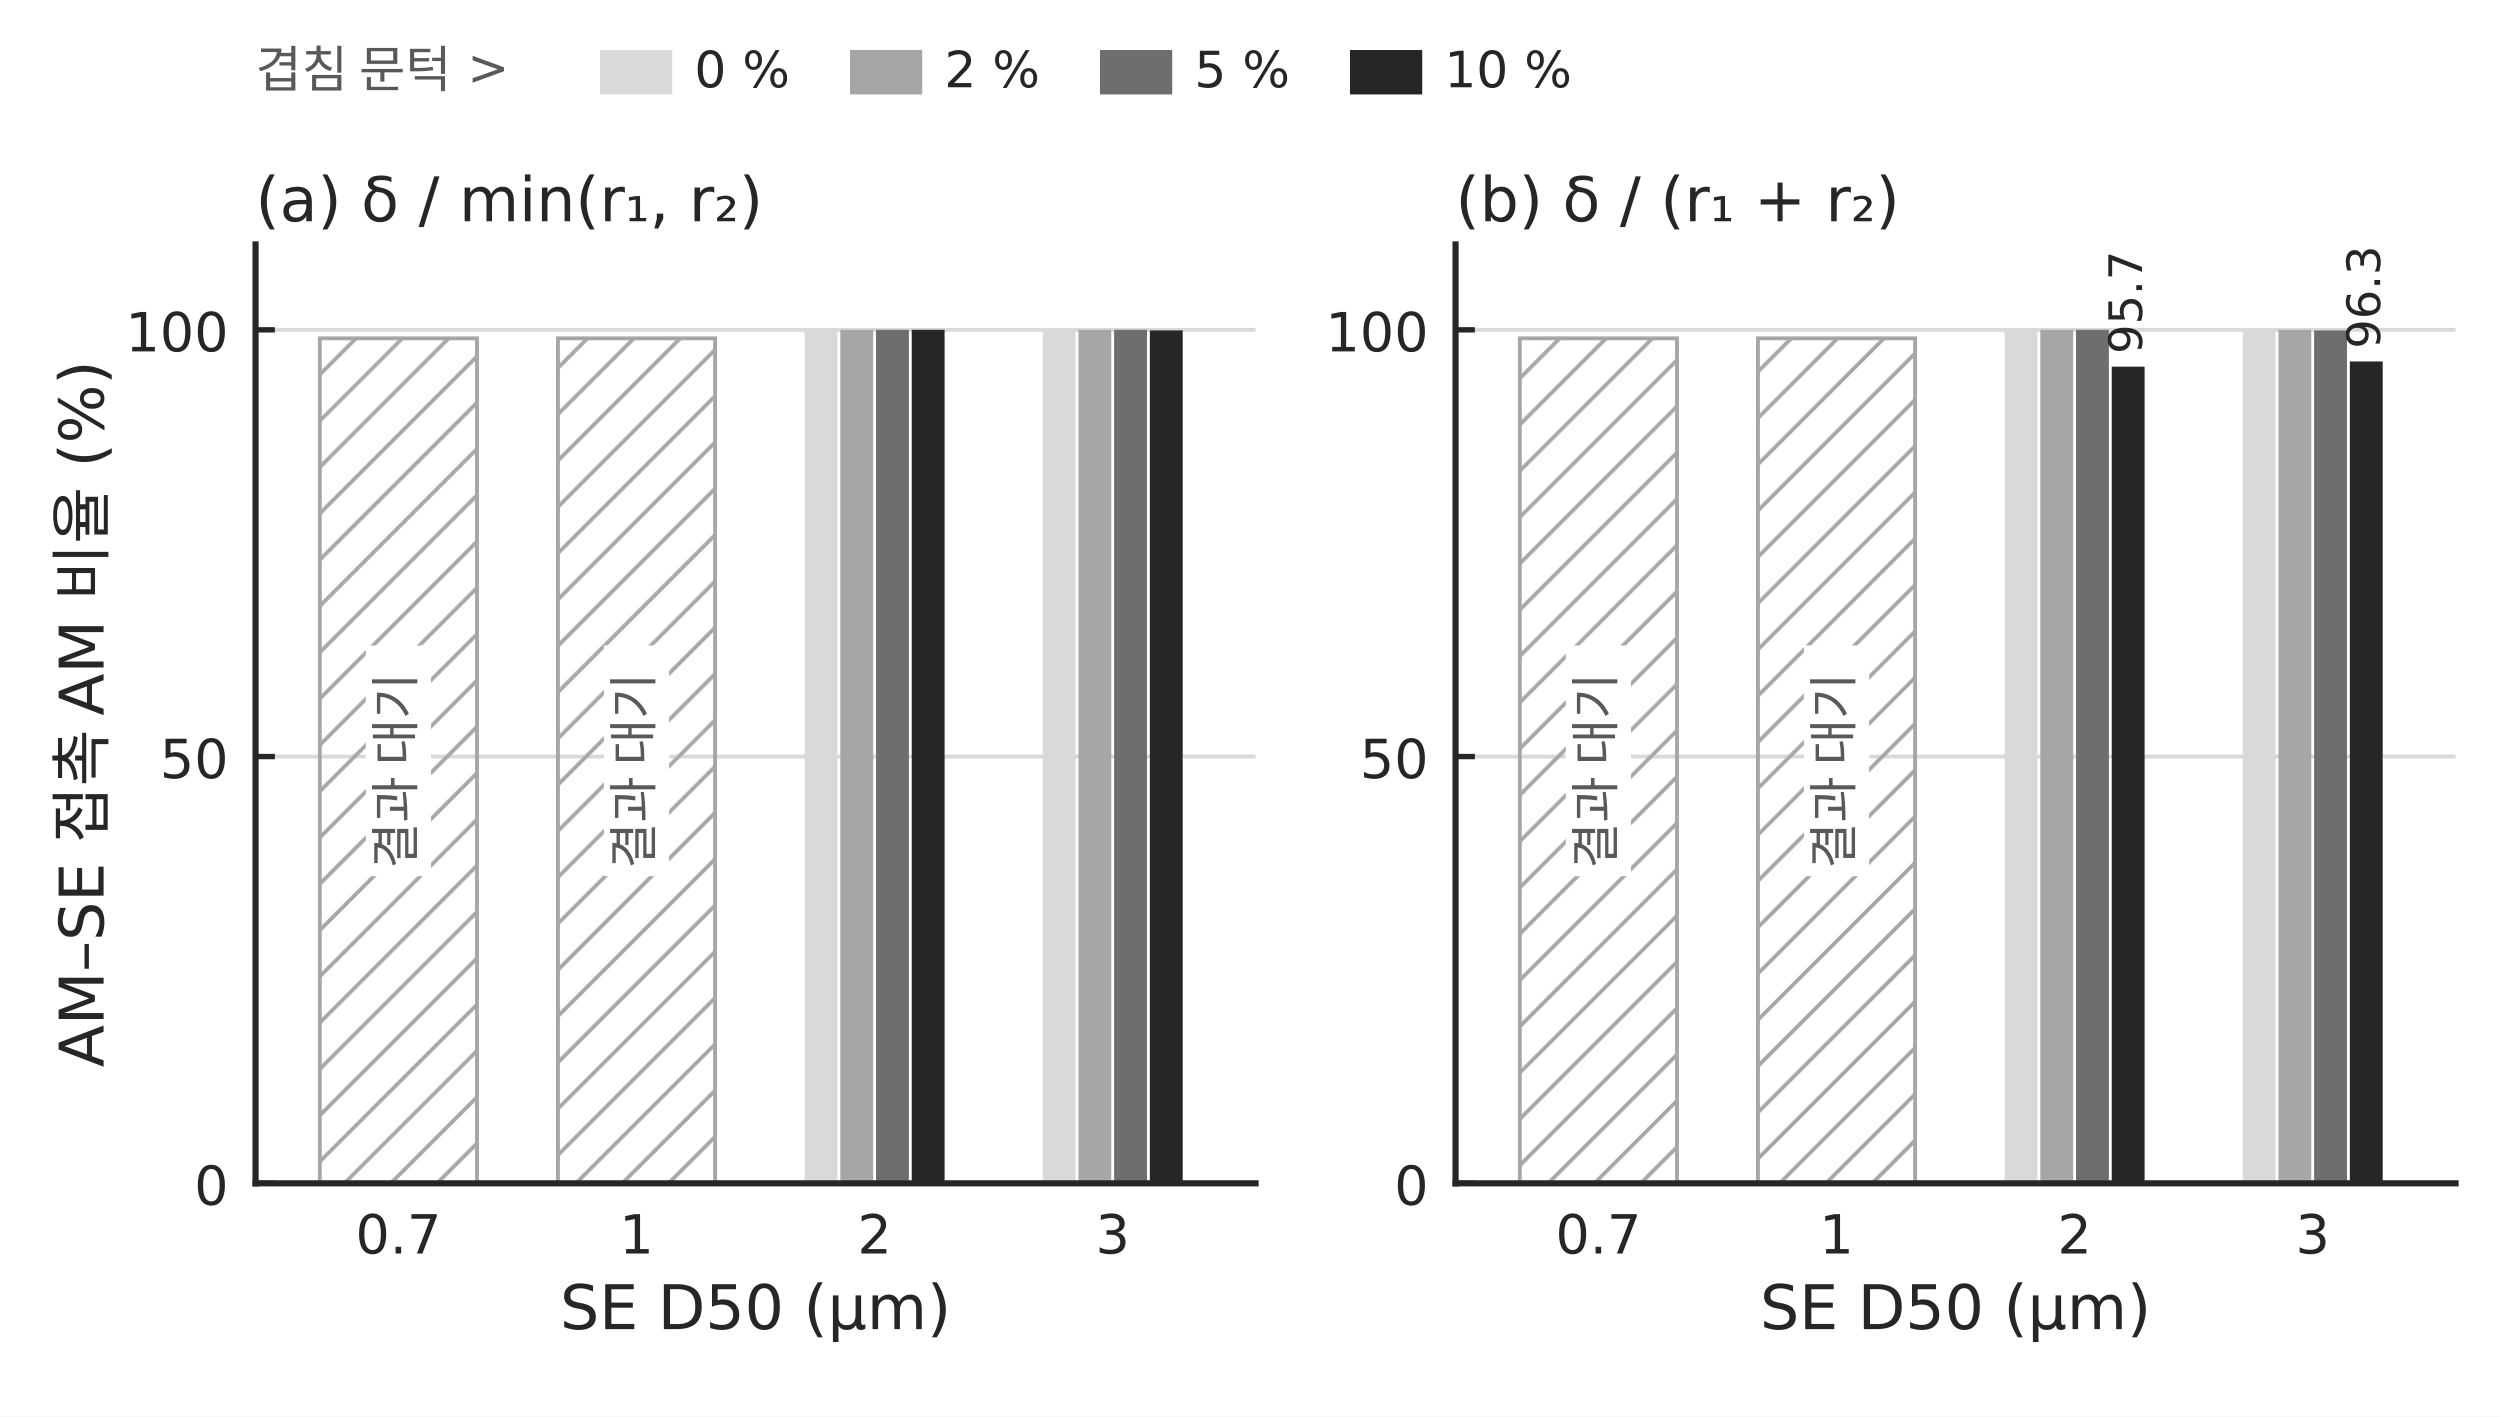
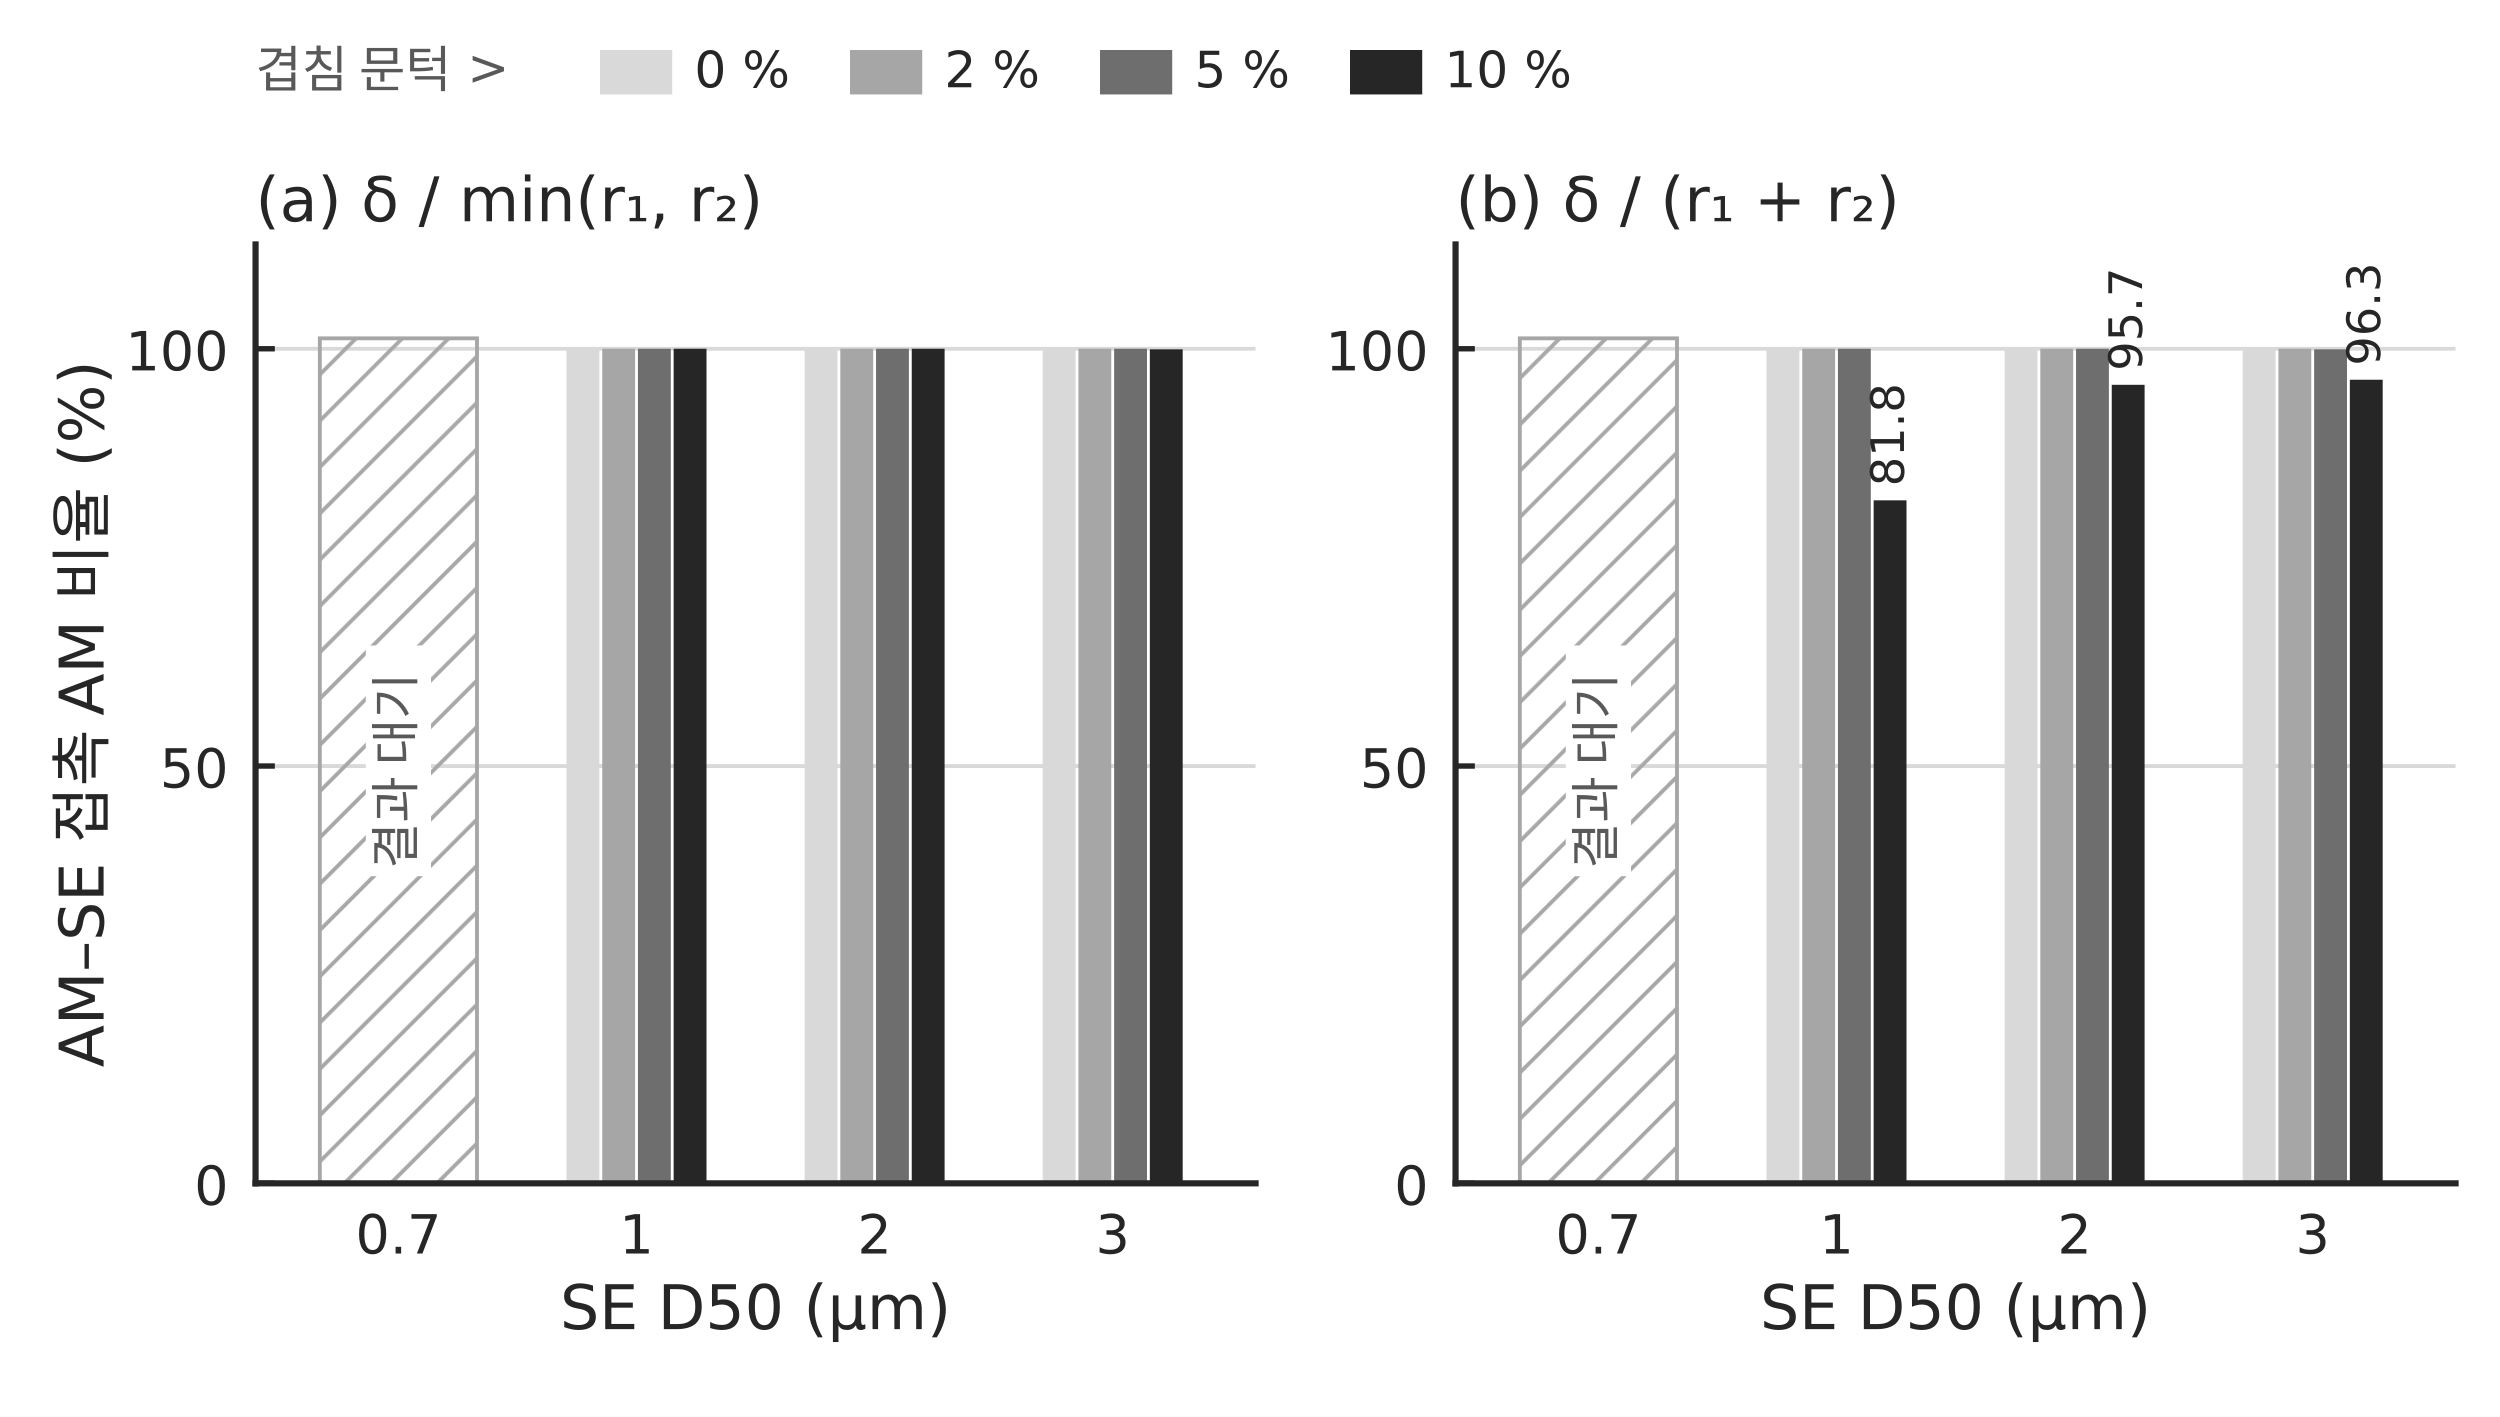
<svg xmlns="http://www.w3.org/2000/svg" xmlns:xlink="http://www.w3.org/1999/xlink" width="324pt" height="183.6pt" viewBox="0 0 324 183.6" version="1.1">
  <defs>
    <style type="text/css">*{stroke-linejoin: round; stroke-linecap: butt}</style>
  </defs>
  <g id="figure_1">
    <g id="patch_1">
      <path d="M 0 183.6  L 324 183.6  L 324 0  L 0 0  z " style="fill: #ffffff" />
    </g>
    <g id="axes_1">
      <g id="patch_2">
        <path d="M 33.12 153.36  L 162.72 153.36  L 162.72 31.68  L 33.12 31.68  z " style="fill: #ffffff" />
      </g>
      <g id="matplotlib.axis_1">
        <g id="xtick_1">
          <g id="line2d_1" />
          <g id="text_1">
            <text style="font-size: 7px; font-family: 'Aptos', 'Malgun Gothic', 'Carlito', 'WenQuanYi Zen Hei', 'DejaVu Sans'; text-anchor: middle; fill: #262626" x="51.634" y="162.459" transform="rotate(-0 51.63429 162.4586)">0.7</text>
          </g>
        </g>
        <g id="xtick_2">
          <g id="line2d_2" />
          <g id="text_2">
            <text style="font-size: 7px; font-family: 'Aptos', 'Malgun Gothic', 'Carlito', 'WenQuanYi Zen Hei', 'DejaVu Sans'; text-anchor: middle; fill: #262626" x="82.491" y="162.459" transform="rotate(-0 82.49143 162.4586)">1</text>
          </g>
        </g>
        <g id="xtick_3">
          <g id="line2d_3" />
          <g id="text_3">
            <text style="font-size: 7px; font-family: 'Aptos', 'Malgun Gothic', 'Carlito', 'WenQuanYi Zen Hei', 'DejaVu Sans'; text-anchor: middle; fill: #262626" x="113.349" y="162.459" transform="rotate(-0 113.3486 162.4586)">2</text>
          </g>
        </g>
        <g id="xtick_4">
          <g id="line2d_4" />
          <g id="text_4">
            <text style="font-size: 7px; font-family: 'Aptos', 'Malgun Gothic', 'Carlito', 'WenQuanYi Zen Hei', 'DejaVu Sans'; text-anchor: middle; fill: #262626" x="144.206" y="162.459" transform="rotate(-0 144.2057 162.4586)">3</text>
          </g>
        </g>
        <g id="text_5">
          <text style="font-size: 8px; font-family: 'Aptos', 'Malgun Gothic', 'Carlito', 'WenQuanYi Zen Hei', 'DejaVu Sans'; text-anchor: middle; fill: #262626" x="97.92" y="172.258" transform="rotate(-0 97.92 172.2584)">SE D50 (µm)</text>
        </g>
      </g>
      <g id="matplotlib.axis_2">
        <g id="ytick_1">
          <g id="line2d_5">
            <path d="M 33.12 153.36  L 162.72 153.36  " clip-path="url(#pef9c814723)" style="fill: none; stroke: #d9d9d9; stroke-width: 0.5; stroke-linecap: square" />
          </g>
          <g id="line2d_6">
            <defs>
              <path id="m4b9ea9e945" d="M 0 0  L 2.5 0  " style="stroke: #262626; stroke-width: 0.7" />
            </defs>
            <g>
              <use xlink:href="#m4b9ea9e945" x="33.12" y="153.36" style="fill: #262626; stroke: #262626; stroke-width: 0.7" />
            </g>
          </g>
          <g id="text_6">
            <text style="font-size: 7px; font-family: 'Aptos', 'Malgun Gothic', 'Carlito', 'WenQuanYi Zen Hei', 'DejaVu Sans'; text-anchor: end; fill: #262626" x="29.62" y="156.159" transform="rotate(-0 29.62 156.1593)">0</text>
          </g>
        </g>
        <g id="ytick_2">
          <g id="line2d_7">
-             <path d="M 33.12 98.051  L 162.72 98.051  " clip-path="url(#pef9c814723)" style="fill: none; stroke: #d9d9d9; stroke-width: 0.5; stroke-linecap: square" />
+             <path d="M 33.12 99.28  L 162.72 99.28  " clip-path="url(#pef9c814723)" style="fill: none; stroke: #d9d9d9; stroke-width: 0.5; stroke-linecap: square" />
          </g>
          <g id="line2d_8">
            <g>
-               <use xlink:href="#m4b9ea9e945" x="33.12" y="98.051" style="fill: #262626; stroke: #262626; stroke-width: 0.7" />
+               <use xlink:href="#m4b9ea9e945" x="33.12" y="99.28" style="fill: #262626; stroke: #262626; stroke-width: 0.7" />
            </g>
          </g>
          <g id="text_7">
-             <text style="font-size: 7px; font-family: 'Aptos', 'Malgun Gothic', 'Carlito', 'WenQuanYi Zen Hei', 'DejaVu Sans'; text-anchor: end; fill: #262626" x="29.62" y="100.85" transform="rotate(-0 29.62 100.8502)">50</text>
+             <text style="font-size: 7px; font-family: 'Aptos', 'Malgun Gothic', 'Carlito', 'WenQuanYi Zen Hei', 'DejaVu Sans'; text-anchor: end; fill: #262626" x="29.62" y="102.079" transform="rotate(-0 29.62 102.0793)">50</text>
          </g>
        </g>
        <g id="ytick_3">
          <g id="line2d_9">
-             <path d="M 33.12 42.742  L 162.72 42.742  " clip-path="url(#pef9c814723)" style="fill: none; stroke: #d9d9d9; stroke-width: 0.5; stroke-linecap: square" />
+             <path d="M 33.12 45.2  L 162.72 45.2  " clip-path="url(#pef9c814723)" style="fill: none; stroke: #d9d9d9; stroke-width: 0.5; stroke-linecap: square" />
          </g>
          <g id="line2d_10">
            <g>
-               <use xlink:href="#m4b9ea9e945" x="33.12" y="42.742" style="fill: #262626; stroke: #262626; stroke-width: 0.7" />
+               <use xlink:href="#m4b9ea9e945" x="33.12" y="45.2" style="fill: #262626; stroke: #262626; stroke-width: 0.7" />
            </g>
          </g>
          <g id="text_8">
-             <text style="font-size: 7px; font-family: 'Aptos', 'Malgun Gothic', 'Carlito', 'WenQuanYi Zen Hei', 'DejaVu Sans'; text-anchor: end; fill: #262626" x="29.62" y="45.541" transform="rotate(-0 29.62 45.54113)">100</text>
+             <text style="font-size: 7px; font-family: 'Aptos', 'Malgun Gothic', 'Carlito', 'WenQuanYi Zen Hei', 'DejaVu Sans'; text-anchor: end; fill: #262626" x="29.62" y="47.999" transform="rotate(-0 29.62 47.99932)">100</text>
          </g>
        </g>
        <g id="text_9">
          <text style="font-size: 8px; font-family: 'Aptos', 'Malgun Gothic', 'Carlito', 'WenQuanYi Zen Hei', 'DejaVu Sans'; text-anchor: middle; fill: #262626" x="13.425" y="92.52" transform="rotate(-90 13.425 92.52)">AM–SE 접촉 AM 비율 (%)</text>
        </g>
      </g>
      <g id="patch_3">
        <path d="M 41.451 153.36  L 61.817 153.36  L 61.817 43.848  L 41.451 43.848  z " clip-path="url(#pef9c814723)" style="fill: url(#hf01d2c8f13); stroke: #a6a6a6; stroke-width: 0.5; stroke-linejoin: miter" />
      </g>
      <g id="patch_4">
-         <path d="M 72.309 153.36  L 92.674 153.36  L 92.674 43.848  L 72.309 43.848  z " clip-path="url(#pef9c814723)" style="fill: url(#hf01d2c8f13); stroke: #a6a6a6; stroke-width: 0.5; stroke-linejoin: miter" />
+         <path d="M 73.419 153.36  L 77.678 153.36  L 77.678 45.2  L 73.419 45.2  z " clip-path="url(#pef9c814723)" style="fill: #d9d9d9" />
      </g>
      <g id="patch_5">
-         <path d="M 104.277 153.36  L 108.535 153.36  L 108.535 42.742  L 104.277 42.742  z " clip-path="url(#pef9c814723)" style="fill: #d9d9d9" />
+         <path d="M 78.048 153.36  L 82.306 153.36  L 82.306 45.2  L 78.048 45.2  z " clip-path="url(#pef9c814723)" style="fill: #a6a6a6" />
      </g>
      <g id="patch_6">
-         <path d="M 108.905 153.36  L 113.163 153.36  L 113.163 42.742  L 108.905 42.742  z " clip-path="url(#pef9c814723)" style="fill: #a6a6a6" />
+         <path d="M 82.677 153.36  L 86.935 153.36  L 86.935 45.2  L 82.677 45.2  z " clip-path="url(#pef9c814723)" style="fill: #6e6e6e" />
      </g>
      <g id="patch_7">
-         <path d="M 113.534 153.36  L 117.792 153.36  L 117.792 42.742  L 113.534 42.742  z " clip-path="url(#pef9c814723)" style="fill: #6e6e6e" />
+         <path d="M 87.305 153.36  L 91.563 153.36  L 91.563 45.2  L 87.305 45.2  z " clip-path="url(#pef9c814723)" style="fill: #262626" />
      </g>
      <g id="patch_8">
-         <path d="M 118.162 153.36  L 122.421 153.36  L 122.421 42.742  L 118.162 42.742  z " clip-path="url(#pef9c814723)" style="fill: #262626" />
+         <path d="M 104.277 153.36  L 108.535 153.36  L 108.535 45.2  L 104.277 45.2  z " clip-path="url(#pef9c814723)" style="fill: #d9d9d9" />
      </g>
      <g id="patch_9">
-         <path d="M 135.134 153.36  L 139.392 153.36  L 139.392 42.742  L 135.134 42.742  z " clip-path="url(#pef9c814723)" style="fill: #d9d9d9" />
+         <path d="M 108.905 153.36  L 113.163 153.36  L 113.163 45.2  L 108.905 45.2  z " clip-path="url(#pef9c814723)" style="fill: #a6a6a6" />
      </g>
      <g id="patch_10">
-         <path d="M 139.762 153.36  L 144.021 153.36  L 144.021 42.742  L 139.762 42.742  z " clip-path="url(#pef9c814723)" style="fill: #a6a6a6" />
+         <path d="M 113.534 153.36  L 117.792 153.36  L 117.792 45.2  L 113.534 45.2  z " clip-path="url(#pef9c814723)" style="fill: #6e6e6e" />
      </g>
      <g id="patch_11">
-         <path d="M 144.391 153.36  L 148.649 153.36  L 148.649 42.742  L 144.391 42.742  z " clip-path="url(#pef9c814723)" style="fill: #6e6e6e" />
+         <path d="M 118.162 153.36  L 122.421 153.36  L 122.421 45.2  L 118.162 45.2  z " clip-path="url(#pef9c814723)" style="fill: #262626" />
      </g>
      <g id="patch_12">
-         <path d="M 149.019 153.36  L 153.278 153.36  L 153.278 42.816  L 149.019 42.816  z " clip-path="url(#pef9c814723)" style="fill: #262626" />
+         <path d="M 135.134 153.36  L 139.392 153.36  L 139.392 45.2  L 135.134 45.2  z " clip-path="url(#pef9c814723)" style="fill: #d9d9d9" />
      </g>
      <g id="patch_13">
+         <path d="M 139.762 153.36  L 144.021 153.36  L 144.021 45.2  L 139.762 45.2  z " clip-path="url(#pef9c814723)" style="fill: #a6a6a6" />
+       </g>
+       <g id="patch_14">
+         <path d="M 144.391 153.36  L 148.649 153.36  L 148.649 45.2  L 144.391 45.2  z " clip-path="url(#pef9c814723)" style="fill: #6e6e6e" />
+       </g>
+       <g id="patch_15">
+         <path d="M 149.019 153.36  L 153.278 153.36  L 153.278 45.273  L 149.019 45.273  z " clip-path="url(#pef9c814723)" style="fill: #262626" />
+       </g>
+       <g id="patch_16">
        <path d="M 33.12 153.36  L 33.12 31.68  " style="fill: none; stroke: #262626; stroke-width: 0.8; stroke-linejoin: miter; stroke-linecap: square" />
      </g>
-       <g id="patch_14">
+       <g id="patch_17">
        <path d="M 33.12 153.36  L 162.72 153.36  " style="fill: none; stroke: #262626; stroke-width: 0.8; stroke-linejoin: miter; stroke-linecap: square" />
      </g>
      <g id="text_10">
-         <g id="patch_15">
+         <g id="patch_18">
          <path d="M 55.859 113.553  L 55.859 83.655  L 47.409 83.655  L 47.409 113.553  z " style="fill: #ffffff" />
        </g>
        <text style="font-size: 6.5px; font-family: 'Aptos', 'Malgun Gothic', 'Carlito', 'WenQuanYi Zen Hei', 'DejaVu Sans'; fill: #595959" transform="translate(53.58302 112.5785) rotate(-90)">결과 대기</text>
      </g>
      <g id="text_11">
-         <g id="patch_16">
-           <path d="M 86.716 113.553  L 86.716 83.655  L 78.266 83.655  L 78.266 113.553  z " style="fill: #ffffff" />
-         </g>
-         <text style="font-size: 6.5px; font-family: 'Aptos', 'Malgun Gothic', 'Carlito', 'WenQuanYi Zen Hei', 'DejaVu Sans'; fill: #595959" transform="translate(84.44016 112.5785) rotate(-90)">결과 대기</text>
-       </g>
-       <g id="text_12">
        <text style="font-size: 8px; font-family: 'Aptos', 'Malgun Gothic', 'Carlito', 'WenQuanYi Zen Hei', 'DejaVu Sans'; text-anchor: start; fill: #262626" x="33.12" y="28.68" transform="rotate(-0 33.12 28.68)">(a) δ / min(r₁, r₂)</text>
      </g>
    </g>
    <g id="axes_2">
-       <g id="patch_17">
+       <g id="patch_19">
        <path d="M 188.64 153.36  L 318.24 153.36  L 318.24 31.68  L 188.64 31.68  z " style="fill: #ffffff" />
      </g>
      <g id="matplotlib.axis_3">
        <g id="xtick_5">
          <g id="line2d_11" />
-           <g id="text_13">
+           <g id="text_12">
            <text style="font-size: 7px; font-family: 'Aptos', 'Malgun Gothic', 'Carlito', 'WenQuanYi Zen Hei', 'DejaVu Sans'; text-anchor: middle; fill: #262626" x="207.154" y="162.459" transform="rotate(-0 207.1543 162.4586)">0.7</text>
          </g>
        </g>
        <g id="xtick_6">
          <g id="line2d_12" />
-           <g id="text_14">
+           <g id="text_13">
            <text style="font-size: 7px; font-family: 'Aptos', 'Malgun Gothic', 'Carlito', 'WenQuanYi Zen Hei', 'DejaVu Sans'; text-anchor: middle; fill: #262626" x="238.011" y="162.459" transform="rotate(-0 238.0114 162.4586)">1</text>
          </g>
        </g>
        <g id="xtick_7">
          <g id="line2d_13" />
-           <g id="text_15">
+           <g id="text_14">
            <text style="font-size: 7px; font-family: 'Aptos', 'Malgun Gothic', 'Carlito', 'WenQuanYi Zen Hei', 'DejaVu Sans'; text-anchor: middle; fill: #262626" x="268.869" y="162.459" transform="rotate(-0 268.8686 162.4586)">2</text>
          </g>
        </g>
        <g id="xtick_8">
          <g id="line2d_14" />
-           <g id="text_16">
+           <g id="text_15">
            <text style="font-size: 7px; font-family: 'Aptos', 'Malgun Gothic', 'Carlito', 'WenQuanYi Zen Hei', 'DejaVu Sans'; text-anchor: middle; fill: #262626" x="299.726" y="162.459" transform="rotate(-0 299.7257 162.4586)">3</text>
          </g>
        </g>
-         <g id="text_17">
+         <g id="text_16">
          <text style="font-size: 8px; font-family: 'Aptos', 'Malgun Gothic', 'Carlito', 'WenQuanYi Zen Hei', 'DejaVu Sans'; text-anchor: middle; fill: #262626" x="253.44" y="172.258" transform="rotate(-0 253.44 172.2584)">SE D50 (µm)</text>
        </g>
      </g>
      <g id="matplotlib.axis_4">
        <g id="ytick_4">
          <g id="line2d_15">
            <path d="M 188.64 153.36  L 318.24 153.36  " clip-path="url(#p83d4e4a941)" style="fill: none; stroke: #d9d9d9; stroke-width: 0.5; stroke-linecap: square" />
          </g>
          <g id="line2d_16">
            <g>
              <use xlink:href="#m4b9ea9e945" x="188.64" y="153.36" style="fill: #262626; stroke: #262626; stroke-width: 0.7" />
            </g>
          </g>
-           <g id="text_18">
+           <g id="text_17">
            <text style="font-size: 7px; font-family: 'Aptos', 'Malgun Gothic', 'Carlito', 'WenQuanYi Zen Hei', 'DejaVu Sans'; text-anchor: end; fill: #262626" x="185.14" y="156.159" transform="rotate(-0 185.14 156.1593)">0</text>
          </g>
        </g>
        <g id="ytick_5">
          <g id="line2d_17">
-             <path d="M 188.64 98.051  L 318.24 98.051  " clip-path="url(#p83d4e4a941)" style="fill: none; stroke: #d9d9d9; stroke-width: 0.5; stroke-linecap: square" />
+             <path d="M 188.64 99.28  L 318.24 99.28  " clip-path="url(#p83d4e4a941)" style="fill: none; stroke: #d9d9d9; stroke-width: 0.5; stroke-linecap: square" />
          </g>
          <g id="line2d_18">
            <g>
-               <use xlink:href="#m4b9ea9e945" x="188.64" y="98.051" style="fill: #262626; stroke: #262626; stroke-width: 0.7" />
-             </g>
-           </g>
-           <g id="text_19">
-             <text style="font-size: 7px; font-family: 'Aptos', 'Malgun Gothic', 'Carlito', 'WenQuanYi Zen Hei', 'DejaVu Sans'; text-anchor: end; fill: #262626" x="185.14" y="100.85" transform="rotate(-0 185.14 100.8502)">50</text>
+               <use xlink:href="#m4b9ea9e945" x="188.64" y="99.28" style="fill: #262626; stroke: #262626; stroke-width: 0.7" />
+             </g>
+           </g>
+           <g id="text_18">
+             <text style="font-size: 7px; font-family: 'Aptos', 'Malgun Gothic', 'Carlito', 'WenQuanYi Zen Hei', 'DejaVu Sans'; text-anchor: end; fill: #262626" x="185.14" y="102.079" transform="rotate(-0 185.14 102.0793)">50</text>
          </g>
        </g>
        <g id="ytick_6">
          <g id="line2d_19">
-             <path d="M 188.64 42.742  L 318.24 42.742  " clip-path="url(#p83d4e4a941)" style="fill: none; stroke: #d9d9d9; stroke-width: 0.5; stroke-linecap: square" />
+             <path d="M 188.64 45.2  L 318.24 45.2  " clip-path="url(#p83d4e4a941)" style="fill: none; stroke: #d9d9d9; stroke-width: 0.5; stroke-linecap: square" />
          </g>
          <g id="line2d_20">
            <g>
-               <use xlink:href="#m4b9ea9e945" x="188.64" y="42.742" style="fill: #262626; stroke: #262626; stroke-width: 0.7" />
-             </g>
-           </g>
-           <g id="text_20">
-             <text style="font-size: 7px; font-family: 'Aptos', 'Malgun Gothic', 'Carlito', 'WenQuanYi Zen Hei', 'DejaVu Sans'; text-anchor: end; fill: #262626" x="185.14" y="45.541" transform="rotate(-0 185.14 45.54113)">100</text>
-           </g>
-         </g>
-       </g>
-       <g id="patch_18">
+               <use xlink:href="#m4b9ea9e945" x="188.64" y="45.2" style="fill: #262626; stroke: #262626; stroke-width: 0.7" />
+             </g>
+           </g>
+           <g id="text_19">
+             <text style="font-size: 7px; font-family: 'Aptos', 'Malgun Gothic', 'Carlito', 'WenQuanYi Zen Hei', 'DejaVu Sans'; text-anchor: end; fill: #262626" x="185.14" y="47.999" transform="rotate(-0 185.14 47.99932)">100</text>
+           </g>
+         </g>
+       </g>
+       <g id="patch_20">
        <path d="M 196.971 153.36  L 217.337 153.36  L 217.337 43.848  L 196.971 43.848  z " clip-path="url(#p83d4e4a941)" style="fill: url(#hf01d2c8f13); stroke: #a6a6a6; stroke-width: 0.5; stroke-linejoin: miter" />
      </g>
-       <g id="patch_19">
-         <path d="M 227.829 153.36  L 248.194 153.36  L 248.194 43.848  L 227.829 43.848  z " clip-path="url(#p83d4e4a941)" style="fill: url(#hf01d2c8f13); stroke: #a6a6a6; stroke-width: 0.5; stroke-linejoin: miter" />
-       </g>
-       <g id="patch_20">
-         <path d="M 259.797 153.36  L 264.055 153.36  L 264.055 42.742  L 259.797 42.742  z " clip-path="url(#p83d4e4a941)" style="fill: #d9d9d9" />
-       </g>
      <g id="patch_21">
-         <path d="M 264.425 153.36  L 268.683 153.36  L 268.683 42.742  L 264.425 42.742  z " clip-path="url(#p83d4e4a941)" style="fill: #a6a6a6" />
+         <path d="M 228.939 153.36  L 233.198 153.36  L 233.198 45.2  L 228.939 45.2  z " clip-path="url(#p83d4e4a941)" style="fill: #d9d9d9" />
      </g>
      <g id="patch_22">
-         <path d="M 269.054 153.36  L 273.312 153.36  L 273.312 42.742  L 269.054 42.742  z " clip-path="url(#p83d4e4a941)" style="fill: #6e6e6e" />
+         <path d="M 233.568 153.36  L 237.826 153.36  L 237.826 45.2  L 233.568 45.2  z " clip-path="url(#p83d4e4a941)" style="fill: #a6a6a6" />
      </g>
      <g id="patch_23">
-         <path d="M 273.682 153.36  L 277.941 153.36  L 277.941 47.522  L 273.682 47.522  z " clip-path="url(#p83d4e4a941)" style="fill: #262626" />
+         <path d="M 238.197 153.36  L 242.455 153.36  L 242.455 45.2  L 238.197 45.2  z " clip-path="url(#p83d4e4a941)" style="fill: #6e6e6e" />
      </g>
      <g id="patch_24">
-         <path d="M 290.654 153.36  L 294.912 153.36  L 294.912 42.742  L 290.654 42.742  z " clip-path="url(#p83d4e4a941)" style="fill: #d9d9d9" />
+         <path d="M 242.825 153.36  L 247.083 153.36  L 247.083 64.846  L 242.825 64.846  z " clip-path="url(#p83d4e4a941)" style="fill: #262626" />
      </g>
      <g id="patch_25">
-         <path d="M 295.282 153.36  L 299.541 153.36  L 299.541 42.742  L 295.282 42.742  z " clip-path="url(#p83d4e4a941)" style="fill: #a6a6a6" />
+         <path d="M 259.797 153.36  L 264.055 153.36  L 264.055 45.2  L 259.797 45.2  z " clip-path="url(#p83d4e4a941)" style="fill: #d9d9d9" />
      </g>
      <g id="patch_26">
-         <path d="M 299.911 153.36  L 304.169 153.36  L 304.169 42.816  L 299.911 42.816  z " clip-path="url(#p83d4e4a941)" style="fill: #6e6e6e" />
+         <path d="M 264.425 153.36  L 268.683 153.36  L 268.683 45.2  L 264.425 45.2  z " clip-path="url(#p83d4e4a941)" style="fill: #a6a6a6" />
      </g>
      <g id="patch_27">
-         <path d="M 304.539 153.36  L 308.798 153.36  L 308.798 46.847  L 304.539 46.847  z " clip-path="url(#p83d4e4a941)" style="fill: #262626" />
+         <path d="M 269.054 153.36  L 273.312 153.36  L 273.312 45.2  L 269.054 45.2  z " clip-path="url(#p83d4e4a941)" style="fill: #6e6e6e" />
      </g>
      <g id="patch_28">
+         <path d="M 273.682 153.36  L 277.941 153.36  L 277.941 49.874  L 273.682 49.874  z " clip-path="url(#p83d4e4a941)" style="fill: #262626" />
+       </g>
+       <g id="patch_29">
+         <path d="M 290.654 153.36  L 294.912 153.36  L 294.912 45.2  L 290.654 45.2  z " clip-path="url(#p83d4e4a941)" style="fill: #d9d9d9" />
+       </g>
+       <g id="patch_30">
+         <path d="M 295.282 153.36  L 299.541 153.36  L 299.541 45.2  L 295.282 45.2  z " clip-path="url(#p83d4e4a941)" style="fill: #a6a6a6" />
+       </g>
+       <g id="patch_31">
+         <path d="M 299.911 153.36  L 304.169 153.36  L 304.169 45.273  L 299.911 45.273  z " clip-path="url(#p83d4e4a941)" style="fill: #6e6e6e" />
+       </g>
+       <g id="patch_32">
+         <path d="M 304.539 153.36  L 308.798 153.36  L 308.798 49.214  L 304.539 49.214  z " clip-path="url(#p83d4e4a941)" style="fill: #262626" />
+       </g>
+       <g id="patch_33">
        <path d="M 188.64 153.36  L 188.64 31.68  " style="fill: none; stroke: #262626; stroke-width: 0.8; stroke-linejoin: miter; stroke-linecap: square" />
      </g>
-       <g id="patch_29">
+       <g id="patch_34">
        <path d="M 188.64 153.36  L 318.24 153.36  " style="fill: none; stroke: #262626; stroke-width: 0.8; stroke-linejoin: miter; stroke-linecap: square" />
      </g>
+       <g id="text_20">
+         <g id="patch_35">
+           <path d="M 211.379 113.553  L 211.379 83.655  L 202.929 83.655  L 202.929 113.553  z " style="fill: #ffffff" />
+         </g>
+         <text style="font-size: 6.5px; font-family: 'Aptos', 'Malgun Gothic', 'Carlito', 'WenQuanYi Zen Hei', 'DejaVu Sans'; fill: #595959" transform="translate(209.103 112.5785) rotate(-90)">결과 대기</text>
+       </g>
      <g id="text_21">
-         <g id="patch_30">
-           <path d="M 211.379 113.553  L 211.379 83.655  L 202.929 83.655  L 202.929 113.553  z " style="fill: #ffffff" />
-         </g>
-         <text style="font-size: 6.5px; font-family: 'Aptos', 'Malgun Gothic', 'Carlito', 'WenQuanYi Zen Hei', 'DejaVu Sans'; fill: #595959" transform="translate(209.103 112.5785) rotate(-90)">결과 대기</text>
+         <text style="font-size: 8px; font-family: 'Aptos', 'Malgun Gothic', 'Carlito', 'WenQuanYi Zen Hei', 'DejaVu Sans'; text-anchor: start; fill: #262626" x="188.64" y="28.68" transform="rotate(-0 188.64 28.68)">(b) δ / (r₁ + r₂)</text>
      </g>
      <g id="text_22">
-         <g id="patch_31">
-           <path d="M 242.236 113.553  L 242.236 83.655  L 233.786 83.655  L 233.786 113.553  z " style="fill: #ffffff" />
-         </g>
-         <text style="font-size: 6.5px; font-family: 'Aptos', 'Malgun Gothic', 'Carlito', 'WenQuanYi Zen Hei', 'DejaVu Sans'; fill: #595959" transform="translate(239.9602 112.5785) rotate(-90)">결과 대기</text>
+         <text style="font-size: 6px; font-family: 'Aptos', 'Malgun Gothic', 'Carlito', 'WenQuanYi Zen Hei', 'DejaVu Sans'; fill: #262626" transform="translate(246.7531 63.02034) rotate(-90)">81.8</text>
      </g>
      <g id="text_23">
-         <text style="font-size: 8px; font-family: 'Aptos', 'Malgun Gothic', 'Carlito', 'WenQuanYi Zen Hei', 'DejaVu Sans'; text-anchor: start; fill: #262626" x="188.64" y="28.68" transform="rotate(-0 188.64 28.68)">(b) δ / (r₁ + r₂)</text>
+         <text style="font-size: 6px; font-family: 'Aptos', 'Malgun Gothic', 'Carlito', 'WenQuanYi Zen Hei', 'DejaVu Sans'; fill: #262626" transform="translate(277.6103 48.04883) rotate(-90)">95.7</text>
      </g>
      <g id="text_24">
-         <text style="font-size: 6px; font-family: 'Aptos', 'Malgun Gothic', 'Carlito', 'WenQuanYi Zen Hei', 'DejaVu Sans'; fill: #262626" transform="translate(277.6103 45.8628) rotate(-90)">95.7</text>
-       </g>
-       <g id="text_25">
-         <text style="font-size: 6px; font-family: 'Aptos', 'Malgun Gothic', 'Carlito', 'WenQuanYi Zen Hei', 'DejaVu Sans'; fill: #262626" transform="translate(308.4674 45.18781) rotate(-90)">96.3</text>
-       </g>
-     </g>
-     <g id="patch_32">
+         <text style="font-size: 6px; font-family: 'Aptos', 'Malgun Gothic', 'Carlito', 'WenQuanYi Zen Hei', 'DejaVu Sans'; fill: #262626" transform="translate(308.4674 47.38884) rotate(-90)">96.3</text>
+       </g>
+     </g>
+     <g id="patch_36">
      <path d="M 77.76 12.24  L 87.12 12.24  L 87.12 6.48  L 77.76 6.48  z " style="fill: #d9d9d9" />
    </g>
-     <g id="patch_33">
+     <g id="patch_37">
      <path d="M 110.16 12.24  L 119.52 12.24  L 119.52 6.48  L 110.16 6.48  z " style="fill: #a6a6a6" />
    </g>
-     <g id="patch_34">
+     <g id="patch_38">
      <path d="M 142.56 12.24  L 151.92 12.24  L 151.92 6.48  L 142.56 6.48  z " style="fill: #6e6e6e" />
    </g>
-     <g id="patch_35">
+     <g id="patch_39">
      <path d="M 174.96 12.24  L 184.32 12.24  L 184.32 6.48  L 174.96 6.48  z " style="fill: #262626" />
    </g>
+     <g id="text_25">
+       <text style="font-size: 6.5px; font-family: 'Aptos', 'Malgun Gothic', 'Carlito', 'WenQuanYi Zen Hei', 'DejaVu Sans'; text-anchor: start; fill: #595959" x="33.12" y="11.309" transform="rotate(-0 33.12 11.30873)">겹침 문턱 &gt;</text>
+     </g>
    <g id="text_26">
-       <text style="font-size: 6.5px; font-family: 'Aptos', 'Malgun Gothic', 'Carlito', 'WenQuanYi Zen Hei', 'DejaVu Sans'; text-anchor: start; fill: #595959" x="33.12" y="11.309" transform="rotate(-0 33.12 11.30873)">겹침 문턱 &gt;</text>
+       <text style="font-size: 6.5px; font-family: 'Aptos', 'Malgun Gothic', 'Carlito', 'WenQuanYi Zen Hei', 'DejaVu Sans'; text-anchor: start; fill: #262626" x="90" y="11.309" transform="rotate(-0 90 11.30873)">0 %</text>
    </g>
    <g id="text_27">
-       <text style="font-size: 6.5px; font-family: 'Aptos', 'Malgun Gothic', 'Carlito', 'WenQuanYi Zen Hei', 'DejaVu Sans'; text-anchor: start; fill: #262626" x="90" y="11.309" transform="rotate(-0 90 11.30873)">0 %</text>
+       <text style="font-size: 6.5px; font-family: 'Aptos', 'Malgun Gothic', 'Carlito', 'WenQuanYi Zen Hei', 'DejaVu Sans'; text-anchor: start; fill: #262626" x="122.4" y="11.309" transform="rotate(-0 122.4 11.30873)">2 %</text>
    </g>
    <g id="text_28">
-       <text style="font-size: 6.5px; font-family: 'Aptos', 'Malgun Gothic', 'Carlito', 'WenQuanYi Zen Hei', 'DejaVu Sans'; text-anchor: start; fill: #262626" x="122.4" y="11.309" transform="rotate(-0 122.4 11.30873)">2 %</text>
+       <text style="font-size: 6.5px; font-family: 'Aptos', 'Malgun Gothic', 'Carlito', 'WenQuanYi Zen Hei', 'DejaVu Sans'; text-anchor: start; fill: #262626" x="154.8" y="11.309" transform="rotate(-0 154.8 11.30873)">5 %</text>
    </g>
    <g id="text_29">
-       <text style="font-size: 6.5px; font-family: 'Aptos', 'Malgun Gothic', 'Carlito', 'WenQuanYi Zen Hei', 'DejaVu Sans'; text-anchor: start; fill: #262626" x="154.8" y="11.309" transform="rotate(-0 154.8 11.30873)">5 %</text>
-     </g>
-     <g id="text_30">
      <text style="font-size: 6.5px; font-family: 'Aptos', 'Malgun Gothic', 'Carlito', 'WenQuanYi Zen Hei', 'DejaVu Sans'; text-anchor: start; fill: #262626" x="187.2" y="11.309" transform="rotate(-0 187.2 11.30873)">10 %</text>
    </g>
  </g>
  <defs>
    <clipPath id="pef9c814723">
      <rect x="33.12" y="31.68" width="129.6" height="121.68" />
    </clipPath>
    <clipPath id="p83d4e4a941">
      <rect x="188.64" y="31.68" width="129.6" height="121.68" />
    </clipPath>
  </defs>
  <defs>
    <pattern id="hf01d2c8f13" patternUnits="userSpaceOnUse" x="0" y="0" width="72" height="72">
      <rect x="0" y="0" width="73" height="73" fill="none" />
      <path d="M -36 36  L 36 -36  M -33 39  L 39 -33  M -30 42  L 42 -30  M -27 45  L 45 -27  M -24 48  L 48 -24  M -21 51  L 51 -21  M -18 54  L 54 -18  M -15 57  L 57 -15  M -12 60  L 60 -12  M -9 63  L 63 -9  M -6 66  L 66 -6  M -3 69  L 69 -3  M 0 72  L 72 0  M 3 75  L 75 3  M 6 78  L 78 6  M 9 81  L 81 9  M 12 84  L 84 12  M 15 87  L 87 15  M 18 90  L 90 18  M 21 93  L 93 21  M 24 96  L 96 24  M 27 99  L 99 27  M 30 102  L 102 30  M 33 105  L 105 33  M 36 108  L 108 36  " style="fill: #a6a6a6; stroke: #a6a6a6; stroke-width: 0.5; stroke-linecap: butt; stroke-linejoin: miter" />
    </pattern>
  </defs>
</svg>
